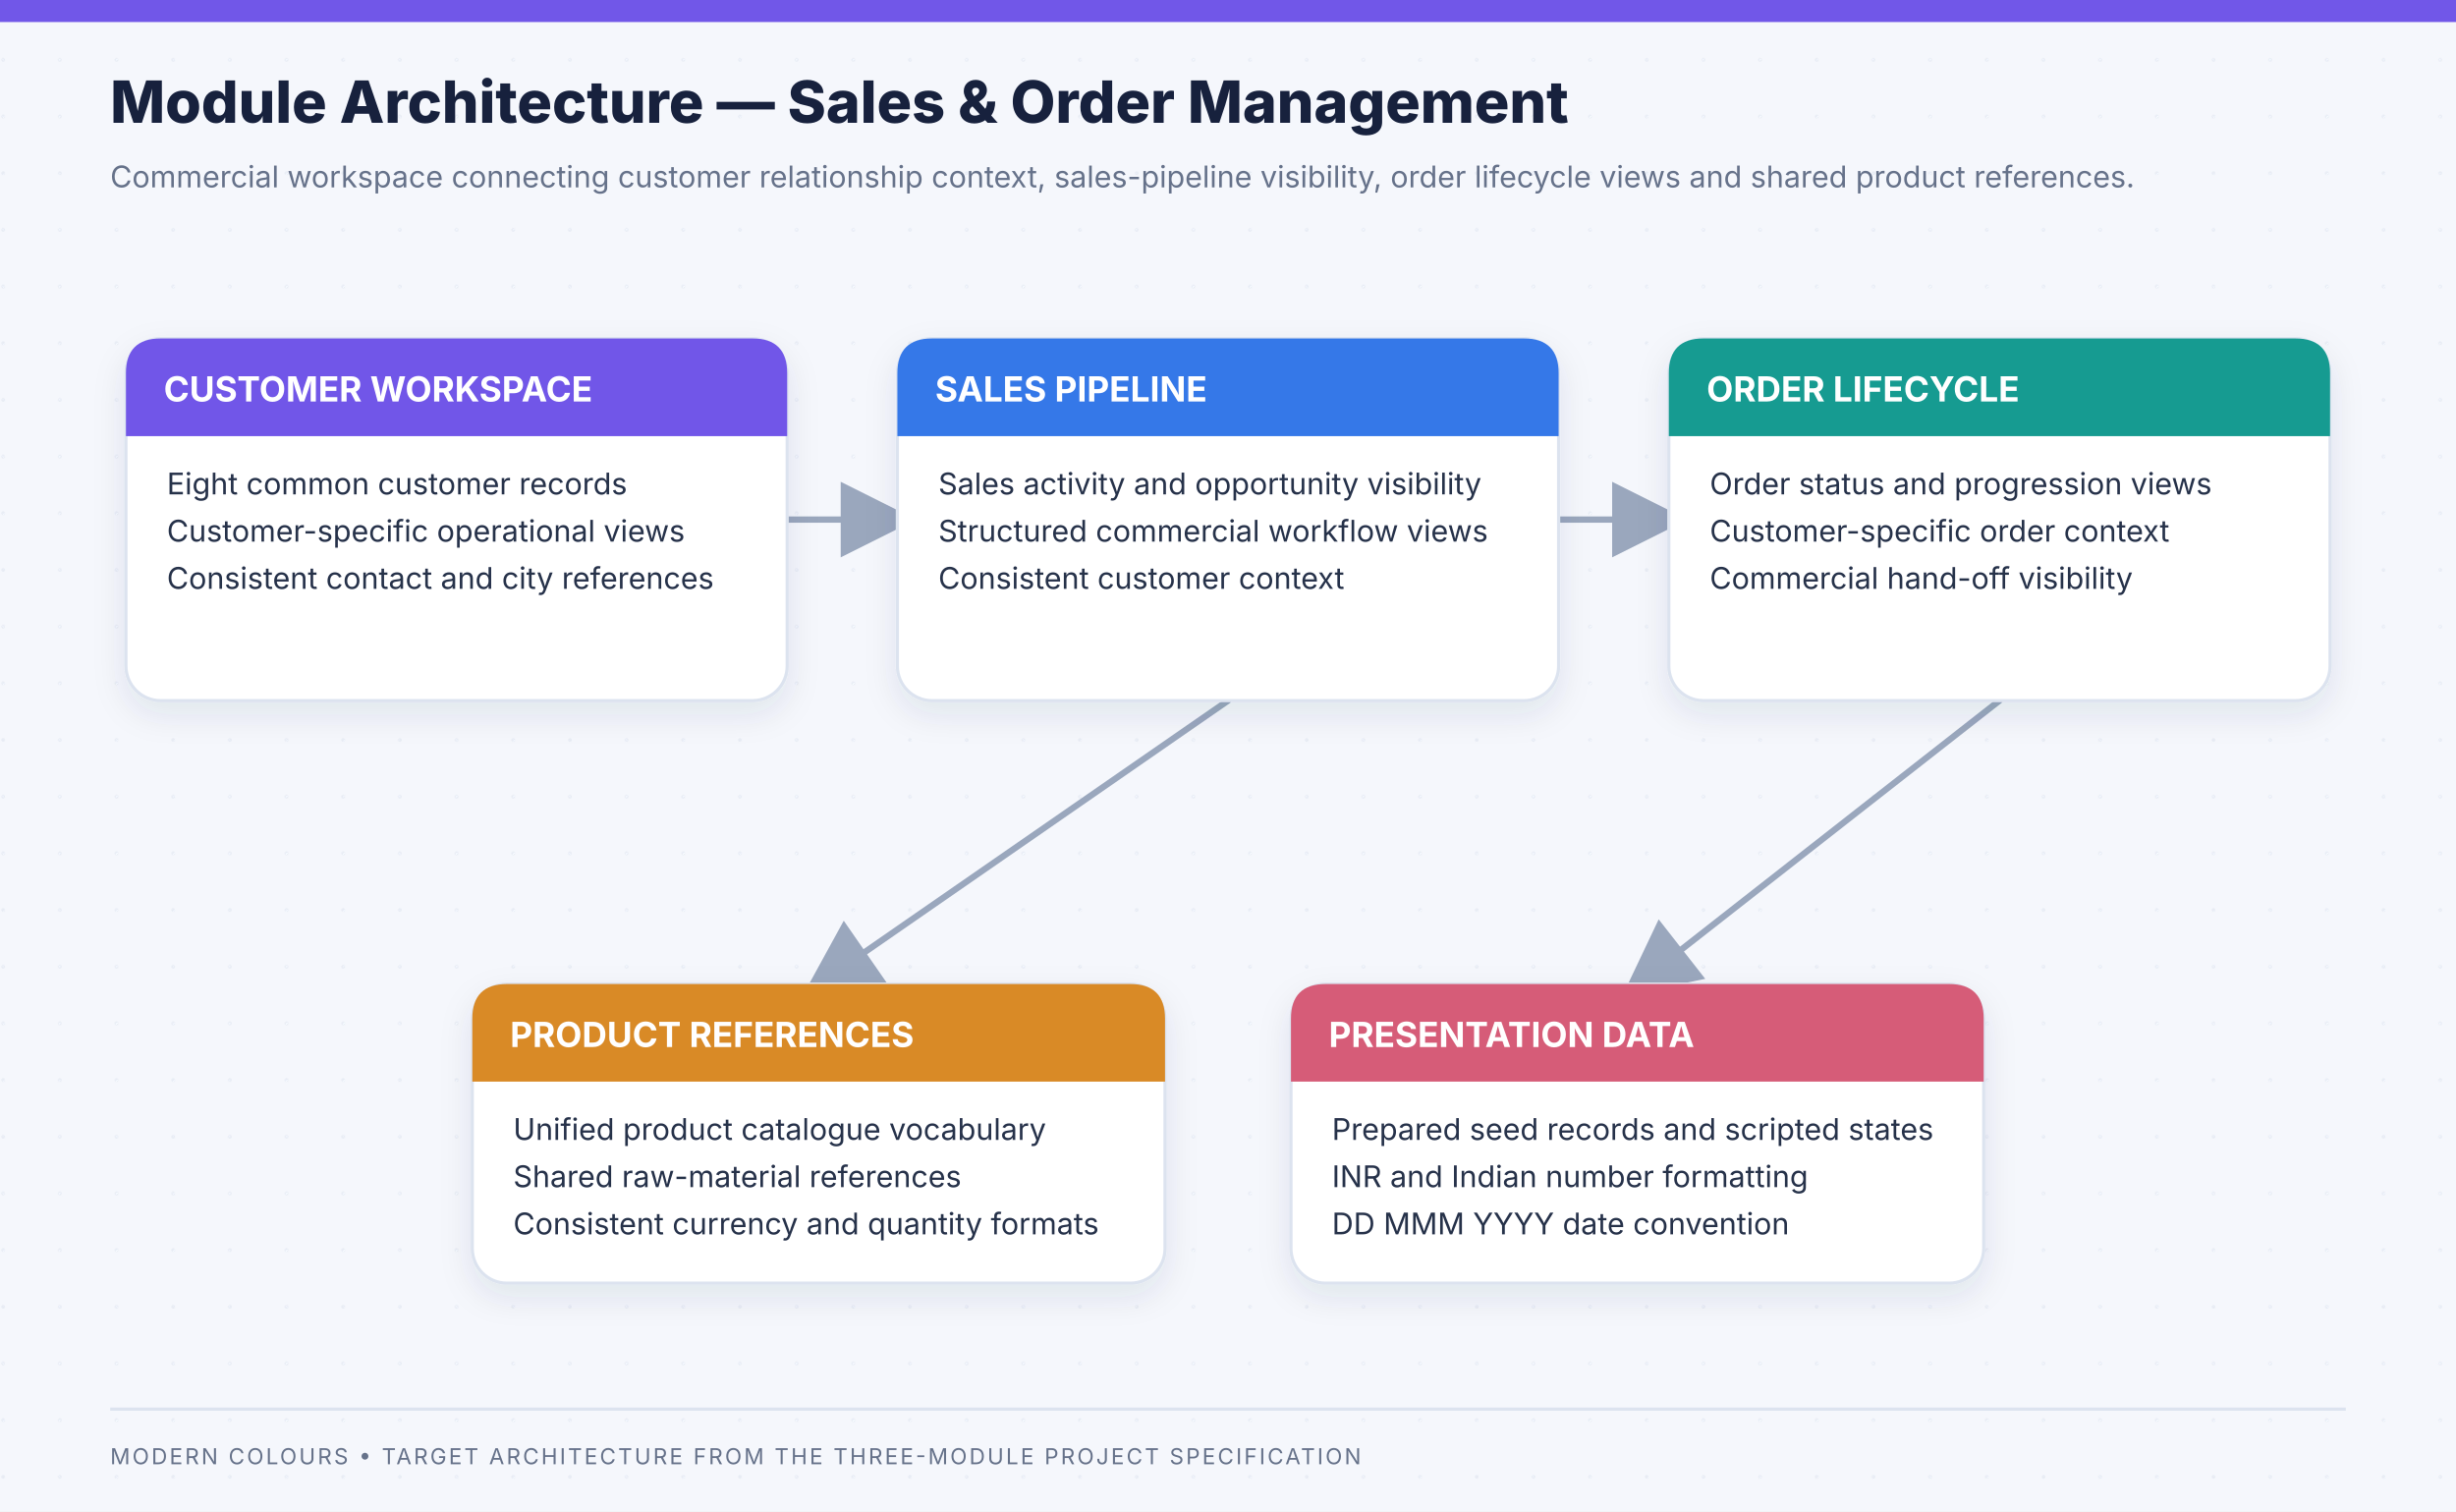
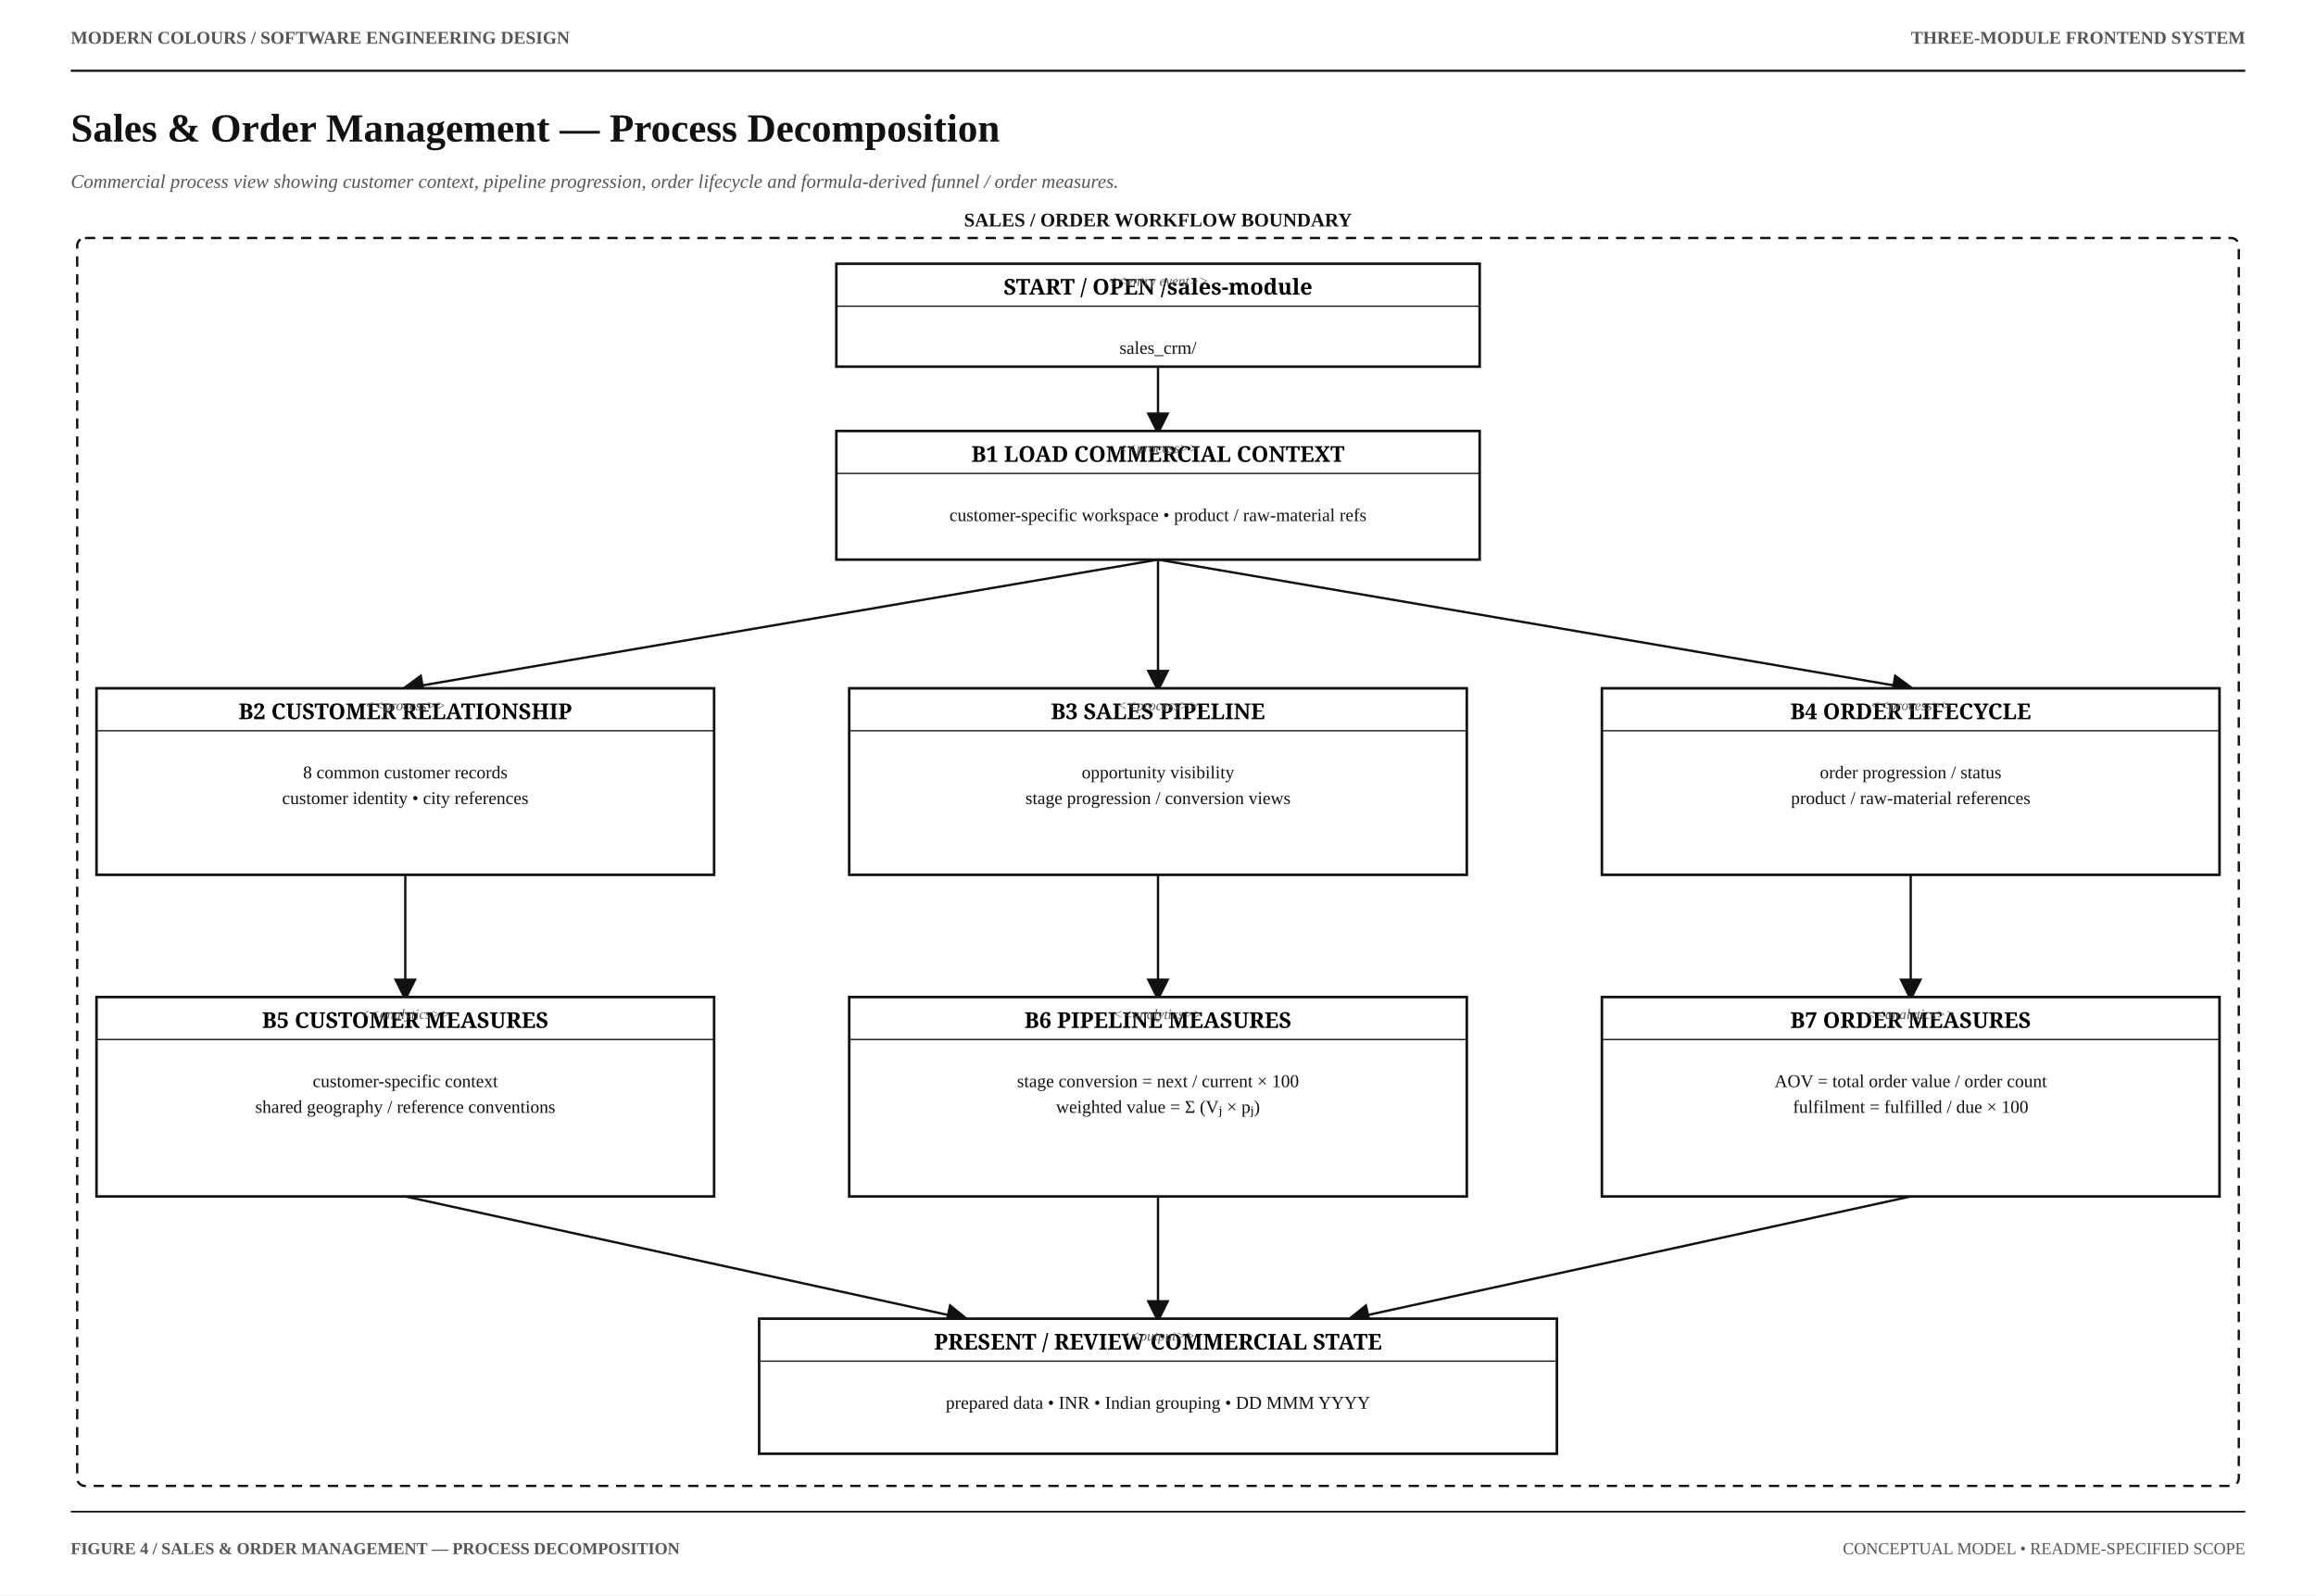
- <svg xmlns="http://www.w3.org/2000/svg" width="100%" viewBox="0 0 1560 960" role="img" aria-labelledby="title desc">
+ <svg xmlns="http://www.w3.org/2000/svg" width="100%" viewBox="0 0 1800 1240" role="img" aria-labelledby="ti de">
  <defs>
-     <filter id="shadow" x="-15%" y="-15%" width="130%" height="140%">
-       <feDropShadow dx="0" dy="8" stdDeviation="10" flood-color="#263657" flood-opacity=".09" />
-     </filter>
-     <marker id="arrow" markerWidth="12" markerHeight="12" refX="9" refY="6" orient="auto">
-       <path d="M0,0 L12,6 L0,12 Z" fill="#9AA7BD" />
+     <marker id="a" markerWidth="10" markerHeight="10" refX="8" refY="5" orient="auto">
+       <path d="M0 0L10 5L0 10Z" fill="#111" />
    </marker>
-     <pattern id="grid" width="36" height="36" patternUnits="userSpaceOnUse">
-       <circle cx="2" cy="2" r="1.2" fill="#E5EAF3" />
-     </pattern>
  </defs>
-   <rect width="1560" height="960" fill="#F5F7FC" />
-   <rect width="1560" height="960" fill="url(#grid)" opacity=".8" />
-   <rect x="0" y="0" width="1560" height="14" fill="#7157E8" />
-   <text x="70" y="78" font-family="Inter,Arial,sans-serif" font-size="37" font-weight="800" fill="#17213D">Module Architecture — Sales &amp; Order Management</text>
-   <text x="70" y="119" font-family="Inter,Arial,sans-serif" font-size="19" fill="#66728A">Commercial workspace connecting customer relationship context, sales-pipeline visibility, order lifecycle views and shared product references.</text>
-   <path d="M 500 330 L 570 330" fill="none" stroke="#9AA7BD" stroke-width="4" stroke-linecap="round" marker-end="url(#arrow)" />
-   <path d="M 990 330 L 1060 330" fill="none" stroke="#9AA7BD" stroke-width="4" stroke-linecap="round" marker-end="url(#arrow)" />
-   <path d="M 780 445 L 520 625" fill="none" stroke="#9AA7BD" stroke-width="4" stroke-linecap="round" marker-end="url(#arrow)" />
-   <path d="M 1270 445 L 1040 625" fill="none" stroke="#9AA7BD" stroke-width="4" stroke-linecap="round" marker-end="url(#arrow)" />
-   <g filter="url(#shadow)">
-     <rect x="80" y="215" width="420" height="230" rx="22" fill="#FFFFFF" stroke="#DCE3EF" stroke-width="2" />
-     <path d="M 102 215 H 478 Q 500 215 500 237 V 277 H 80 V 237 Q 80 215 102 215" fill="#7157E8" />
-     <text x="104" y="255" font-family="Inter,Arial,sans-serif" font-size="22" font-weight="700" fill="#FFFFFF">CUSTOMER WORKSPACE</text>
-     <text x="106" y="314" font-family="Inter,Arial,sans-serif" font-size="19" fill="#25304A">
-       <tspan x="106" dy="0">Eight common customer records</tspan>
-       <tspan x="106" dy="30">Customer-specific operational views</tspan>
-       <tspan x="106" dy="30">Consistent contact and city references</tspan>
-     </text>
-   </g>
-   <g filter="url(#shadow)">
-     <rect x="570" y="215" width="420" height="230" rx="22" fill="#FFFFFF" stroke="#DCE3EF" stroke-width="2" />
-     <path d="M 592 215 H 968 Q 990 215 990 237 V 277 H 570 V 237 Q 570 215 592 215" fill="#3678E8" />
-     <text x="594" y="255" font-family="Inter,Arial,sans-serif" font-size="22" font-weight="700" fill="#FFFFFF">SALES PIPELINE</text>
-     <text x="596" y="314" font-family="Inter,Arial,sans-serif" font-size="19" fill="#25304A">
-       <tspan x="596" dy="0">Sales activity and opportunity visibility</tspan>
-       <tspan x="596" dy="30">Structured commercial workflow views</tspan>
-       <tspan x="596" dy="30">Consistent customer context</tspan>
-     </text>
-   </g>
-   <g filter="url(#shadow)">
-     <rect x="1060" y="215" width="420" height="230" rx="22" fill="#FFFFFF" stroke="#DCE3EF" stroke-width="2" />
-     <path d="M 1082 215 H 1458 Q 1480 215 1480 237 V 277 H 1060 V 237 Q 1060 215 1082 215" fill="#159B91" />
-     <text x="1084" y="255" font-family="Inter,Arial,sans-serif" font-size="22" font-weight="700" fill="#FFFFFF">ORDER LIFECYCLE</text>
-     <text x="1086" y="314" font-family="Inter,Arial,sans-serif" font-size="19" fill="#25304A">
-       <tspan x="1086" dy="0">Order status and progression views</tspan>
-       <tspan x="1086" dy="30">Customer-specific order context</tspan>
-       <tspan x="1086" dy="30">Commercial hand-off visibility</tspan>
-     </text>
-   </g>
-   <g filter="url(#shadow)">
-     <rect x="300" y="625" width="440" height="190" rx="22" fill="#FFFFFF" stroke="#DCE3EF" stroke-width="2" />
-     <path d="M 322 625 H 718 Q 740 625 740 647 V 687 H 300 V 647 Q 300 625 322 625" fill="#D98A28" />
-     <text x="324" y="665" font-family="Inter,Arial,sans-serif" font-size="22" font-weight="700" fill="#FFFFFF">PRODUCT REFERENCES</text>
-     <text x="326" y="724" font-family="Inter,Arial,sans-serif" font-size="19" fill="#25304A">
-       <tspan x="326" dy="0">Unified product catalogue vocabulary</tspan>
-       <tspan x="326" dy="30">Shared raw-material references</tspan>
-       <tspan x="326" dy="30">Consistent currency and quantity formats</tspan>
-     </text>
-   </g>
-   <g filter="url(#shadow)">
-     <rect x="820" y="625" width="440" height="190" rx="22" fill="#FFFFFF" stroke="#DCE3EF" stroke-width="2" />
-     <path d="M 842 625 H 1238 Q 1260 625 1260 647 V 687 H 820 V 647 Q 820 625 842 625" fill="#D65C78" />
-     <text x="844" y="665" font-family="Inter,Arial,sans-serif" font-size="22" font-weight="700" fill="#FFFFFF">PRESENTATION DATA</text>
-     <text x="846" y="724" font-family="Inter,Arial,sans-serif" font-size="19" fill="#25304A">
-       <tspan x="846" dy="0">Prepared seed records and scripted states</tspan>
-       <tspan x="846" dy="30">INR and Indian number formatting</tspan>
-       <tspan x="846" dy="30">DD MMM YYYY date convention</tspan>
-     </text>
-   </g>
-   <path d="M70 895 H1490" stroke="#DCE3EF" stroke-width="2" />
-   <text x="70" y="930" font-family="Inter,Arial,sans-serif" font-size="14" letter-spacing="1.4" fill="#66728A">MODERN COLOURS  •  TARGET ARCHITECTURE FROM THE THREE-MODULE PROJECT SPECIFICATION</text>
+   <rect width="1800" height="1240" fill="#fff" />
+   <text x="55" y="34" text-anchor="start" font-family="Georgia,'Times New Roman',serif" font-size="14" font-weight="700" fill="#555">MODERN COLOURS / SOFTWARE ENGINEERING DESIGN</text>
+   <text x="1745" y="34" text-anchor="end" font-family="Georgia,'Times New Roman',serif" font-size="14" font-weight="700" fill="#555">THREE-MODULE FRONTEND SYSTEM</text>
+   <path d="M55 55H1745" stroke="#111" stroke-width="1.7" />
+   <text x="55" y="110" text-anchor="start" font-family="Georgia,'Times New Roman',serif" font-size="31" font-weight="700" fill="#111">Sales &amp; Order Management — Process Decomposition</text>
+   <text x="55" y="146" text-anchor="start" font-family="Georgia,'Times New Roman',serif" font-size="15" font-weight="400" fill="#555" font-style="italic">Commercial process view showing customer context, pipeline progression, order lifecycle and formula-derived funnel / order measures.</text>
+   <rect x="60" y="185" width="1680" height="970" rx="6" fill="none" stroke="#111" stroke-width="1.8" stroke-dasharray="8 6" />
+   <text x="900" y="176" text-anchor="middle" font-family="Georgia,'Times New Roman',serif" font-size="15" font-weight="700" fill="#111">SALES / ORDER WORKFLOW BOUNDARY</text>
+   <path d="M900 285 L900 335" fill="none" stroke="#111" stroke-width="1.8" marker-end="url(#a)" />
+   <path d="M900 435 L315 535" fill="none" stroke="#111" stroke-width="1.8" marker-end="url(#a)" />
+   <path d="M900 435 L900 535" fill="none" stroke="#111" stroke-width="1.8" marker-end="url(#a)" />
+   <path d="M900 435 L1485 535" fill="none" stroke="#111" stroke-width="1.8" marker-end="url(#a)" />
+   <path d="M315 680 L315 775" fill="none" stroke="#111" stroke-width="1.8" marker-end="url(#a)" />
+   <path d="M900 680 L900 775" fill="none" stroke="#111" stroke-width="1.8" marker-end="url(#a)" />
+   <path d="M1485 680 L1485 775" fill="none" stroke="#111" stroke-width="1.8" marker-end="url(#a)" />
+   <path d="M315 930 L750 1025" fill="none" stroke="#111" stroke-width="1.8" marker-end="url(#a)" />
+   <path d="M900 930 L900 1025" fill="none" stroke="#111" stroke-width="1.8" marker-end="url(#a)" />
+   <path d="M1485 930 L1050 1025" fill="none" stroke="#111" stroke-width="1.8" marker-end="url(#a)" />
+   <rect x="650" y="205" width="500" height="80" fill="#fff" stroke="#111" stroke-width="2" />
+   <line x1="650" y1="238" x2="1150" y2="238" stroke="#111" />
+   <text x="900" y="229" text-anchor="middle" font-family="Georgia" font-size="17" font-weight="700">START / OPEN /sales-module</text>
+   <text x="900" y="222" text-anchor="middle" font-family="Georgia,'Times New Roman',serif" font-size="11" font-weight="400" fill="#555" font-style="italic">&lt;&lt;entry event&gt;&gt;</text>
+   <text x="900" y="275" text-anchor="middle" font-family="Georgia,'Times New Roman',serif" font-size="14" font-weight="400" fill="#111">sales_crm/</text>
+   <rect x="650" y="335" width="500" height="100" fill="#fff" stroke="#111" stroke-width="2" />
+   <line x1="650" y1="368" x2="1150" y2="368" stroke="#111" />
+   <text x="900" y="359" text-anchor="middle" font-family="Georgia" font-size="17" font-weight="700">B1  LOAD COMMERCIAL CONTEXT</text>
+   <text x="900" y="352" text-anchor="middle" font-family="Georgia,'Times New Roman',serif" font-size="11" font-weight="400" fill="#555" font-style="italic">&lt;&lt;process&gt;&gt;</text>
+   <text x="900" y="405" text-anchor="middle" font-family="Georgia,'Times New Roman',serif" font-size="14" font-weight="400" fill="#111">customer-specific workspace • product / raw-material refs</text>
+   <rect x="75" y="535" width="480" height="145" fill="#fff" stroke="#111" stroke-width="2" />
+   <line x1="75" y1="568" x2="555" y2="568" stroke="#111" />
+   <text x="315" y="559" text-anchor="middle" font-family="Georgia" font-size="17" font-weight="700">B2  CUSTOMER RELATIONSHIP</text>
+   <text x="315" y="552" text-anchor="middle" font-family="Georgia,'Times New Roman',serif" font-size="11" font-weight="400" fill="#555" font-style="italic">&lt;&lt;process&gt;&gt;</text>
+   <text x="315" y="605" text-anchor="middle" font-family="Georgia,'Times New Roman',serif" font-size="14" font-weight="400" fill="#111">8 common customer records</text>
+   <text x="315" y="625" text-anchor="middle" font-family="Georgia,'Times New Roman',serif" font-size="14" font-weight="400" fill="#111">customer identity • city references</text>
+   <rect x="660" y="535" width="480" height="145" fill="#fff" stroke="#111" stroke-width="2" />
+   <line x1="660" y1="568" x2="1140" y2="568" stroke="#111" />
+   <text x="900" y="559" text-anchor="middle" font-family="Georgia" font-size="17" font-weight="700">B3  SALES PIPELINE</text>
+   <text x="900" y="552" text-anchor="middle" font-family="Georgia,'Times New Roman',serif" font-size="11" font-weight="400" fill="#555" font-style="italic">&lt;&lt;process&gt;&gt;</text>
+   <text x="900" y="605" text-anchor="middle" font-family="Georgia,'Times New Roman',serif" font-size="14" font-weight="400" fill="#111">opportunity visibility</text>
+   <text x="900" y="625" text-anchor="middle" font-family="Georgia,'Times New Roman',serif" font-size="14" font-weight="400" fill="#111">stage progression / conversion views</text>
+   <rect x="1245" y="535" width="480" height="145" fill="#fff" stroke="#111" stroke-width="2" />
+   <line x1="1245" y1="568" x2="1725" y2="568" stroke="#111" />
+   <text x="1485" y="559" text-anchor="middle" font-family="Georgia" font-size="17" font-weight="700">B4  ORDER LIFECYCLE</text>
+   <text x="1485" y="552" text-anchor="middle" font-family="Georgia,'Times New Roman',serif" font-size="11" font-weight="400" fill="#555" font-style="italic">&lt;&lt;process&gt;&gt;</text>
+   <text x="1485" y="605" text-anchor="middle" font-family="Georgia,'Times New Roman',serif" font-size="14" font-weight="400" fill="#111">order progression / status</text>
+   <text x="1485" y="625" text-anchor="middle" font-family="Georgia,'Times New Roman',serif" font-size="14" font-weight="400" fill="#111">product / raw-material references</text>
+   <rect x="75" y="775" width="480" height="155" fill="#fff" stroke="#111" stroke-width="2" />
+   <line x1="75" y1="808" x2="555" y2="808" stroke="#111" />
+   <text x="315" y="799" text-anchor="middle" font-family="Georgia" font-size="17" font-weight="700">B5  CUSTOMER MEASURES</text>
+   <text x="315" y="792" text-anchor="middle" font-family="Georgia,'Times New Roman',serif" font-size="11" font-weight="400" fill="#555" font-style="italic">&lt;&lt;analytics&gt;&gt;</text>
+   <text x="315" y="845" text-anchor="middle" font-family="Georgia,'Times New Roman',serif" font-size="14" font-weight="400" fill="#111">customer-specific context</text>
+   <text x="315" y="865" text-anchor="middle" font-family="Georgia,'Times New Roman',serif" font-size="14" font-weight="400" fill="#111">shared geography / reference conventions</text>
+   <rect x="660" y="775" width="480" height="155" fill="#fff" stroke="#111" stroke-width="2" />
+   <line x1="660" y1="808" x2="1140" y2="808" stroke="#111" />
+   <text x="900" y="799" text-anchor="middle" font-family="Georgia" font-size="17" font-weight="700">B6  PIPELINE MEASURES</text>
+   <text x="900" y="792" text-anchor="middle" font-family="Georgia,'Times New Roman',serif" font-size="11" font-weight="400" fill="#555" font-style="italic">&lt;&lt;analytics&gt;&gt;</text>
+   <text x="900" y="845" text-anchor="middle" font-family="Georgia,'Times New Roman',serif" font-size="14" font-weight="400" fill="#111">stage conversion = next / current × 100</text>
+   <text x="900" y="865" text-anchor="middle" font-family="Georgia,'Times New Roman',serif" font-size="14" font-weight="400" fill="#111">weighted value = Σ (Vⱼ × pⱼ)</text>
+   <rect x="1245" y="775" width="480" height="155" fill="#fff" stroke="#111" stroke-width="2" />
+   <line x1="1245" y1="808" x2="1725" y2="808" stroke="#111" />
+   <text x="1485" y="799" text-anchor="middle" font-family="Georgia" font-size="17" font-weight="700">B7  ORDER MEASURES</text>
+   <text x="1485" y="792" text-anchor="middle" font-family="Georgia,'Times New Roman',serif" font-size="11" font-weight="400" fill="#555" font-style="italic">&lt;&lt;analytics&gt;&gt;</text>
+   <text x="1485" y="845" text-anchor="middle" font-family="Georgia,'Times New Roman',serif" font-size="14" font-weight="400" fill="#111">AOV = total order value / order count</text>
+   <text x="1485" y="865" text-anchor="middle" font-family="Georgia,'Times New Roman',serif" font-size="14" font-weight="400" fill="#111">fulfilment = fulfilled / due × 100</text>
+   <rect x="590" y="1025" width="620" height="105" fill="#fff" stroke="#111" stroke-width="2" />
+   <line x1="590" y1="1058" x2="1210" y2="1058" stroke="#111" />
+   <text x="900" y="1049" text-anchor="middle" font-family="Georgia" font-size="17" font-weight="700">PRESENT / REVIEW COMMERCIAL STATE</text>
+   <text x="900" y="1042" text-anchor="middle" font-family="Georgia,'Times New Roman',serif" font-size="11" font-weight="400" fill="#555" font-style="italic">&lt;&lt;output&gt;&gt;</text>
+   <text x="900" y="1095" text-anchor="middle" font-family="Georgia,'Times New Roman',serif" font-size="14" font-weight="400" fill="#111">prepared data • INR • Indian grouping • DD MMM YYYY</text>
+   <path d="M55 1175H1745" stroke="#111" stroke-width="1.3" />
+   <text x="55" y="1208" text-anchor="start" font-family="Georgia,'Times New Roman',serif" font-size="13" font-weight="700" fill="#555">FIGURE 4 / SALES &amp; ORDER MANAGEMENT — PROCESS DECOMPOSITION</text>
+   <text x="1745" y="1208" text-anchor="end" font-family="Georgia,'Times New Roman',serif" font-size="13" font-weight="400" fill="#555">CONCEPTUAL MODEL • README-SPECIFIED SCOPE</text>
</svg>
